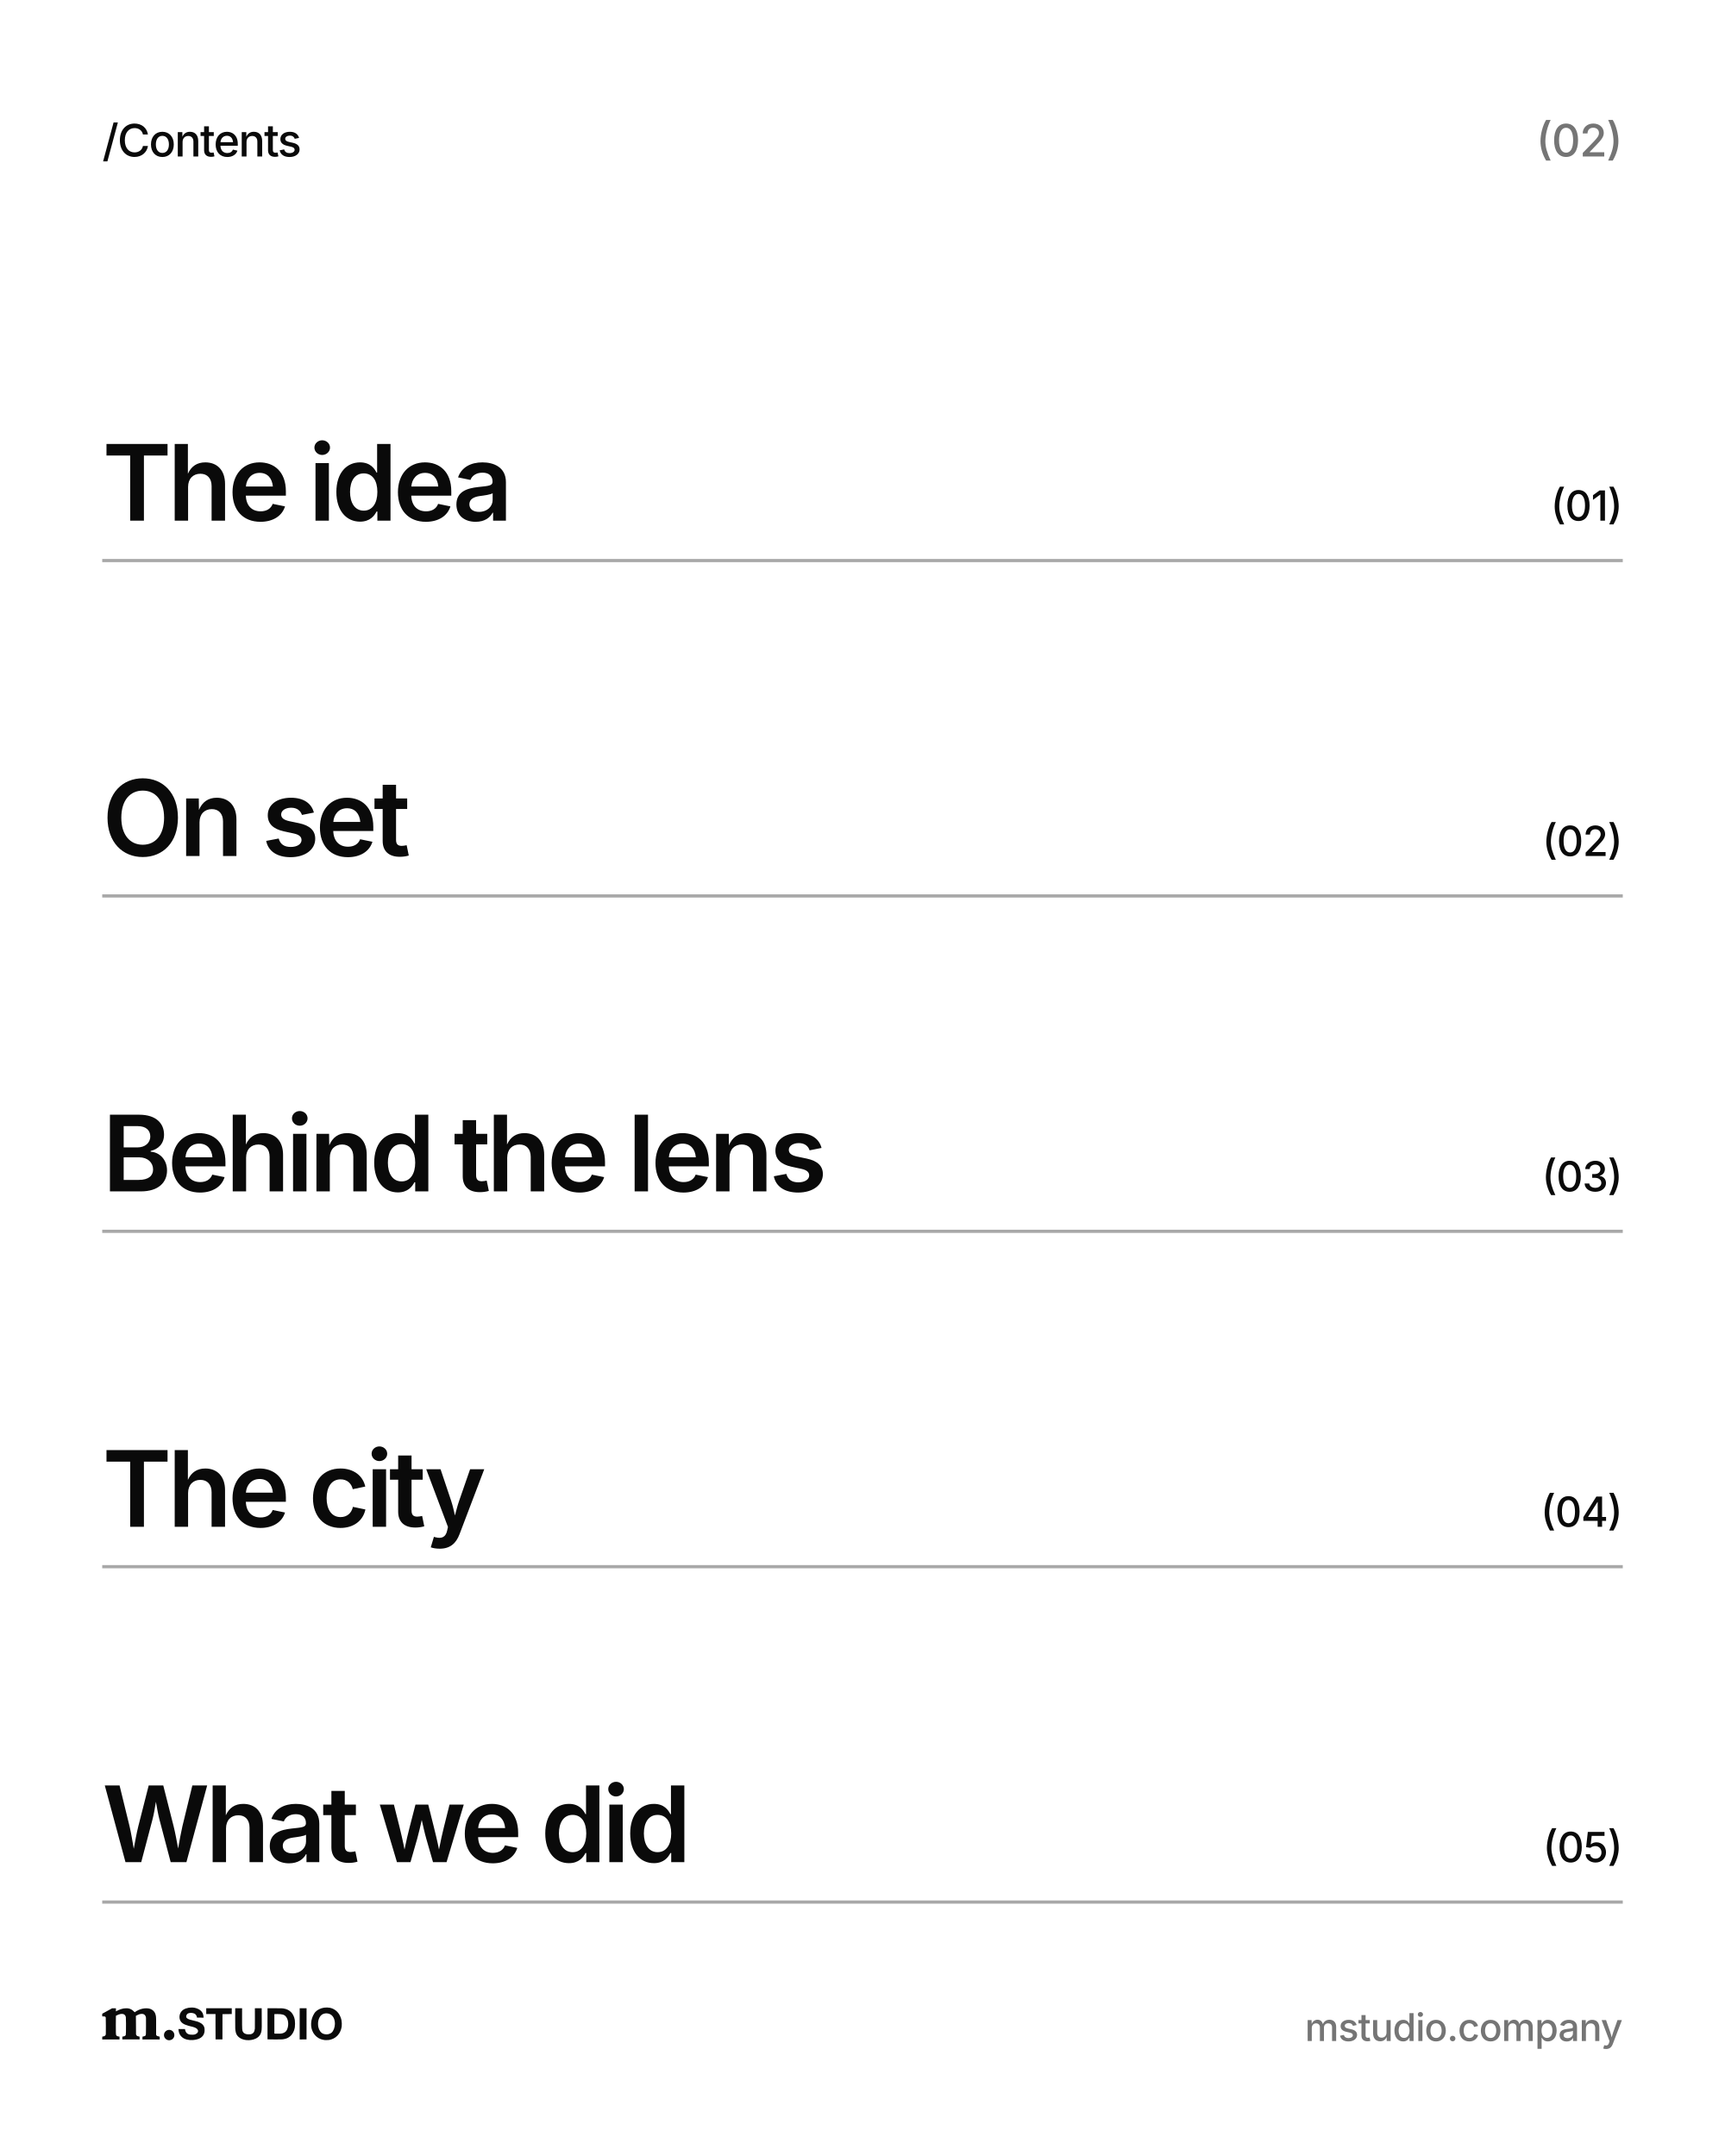
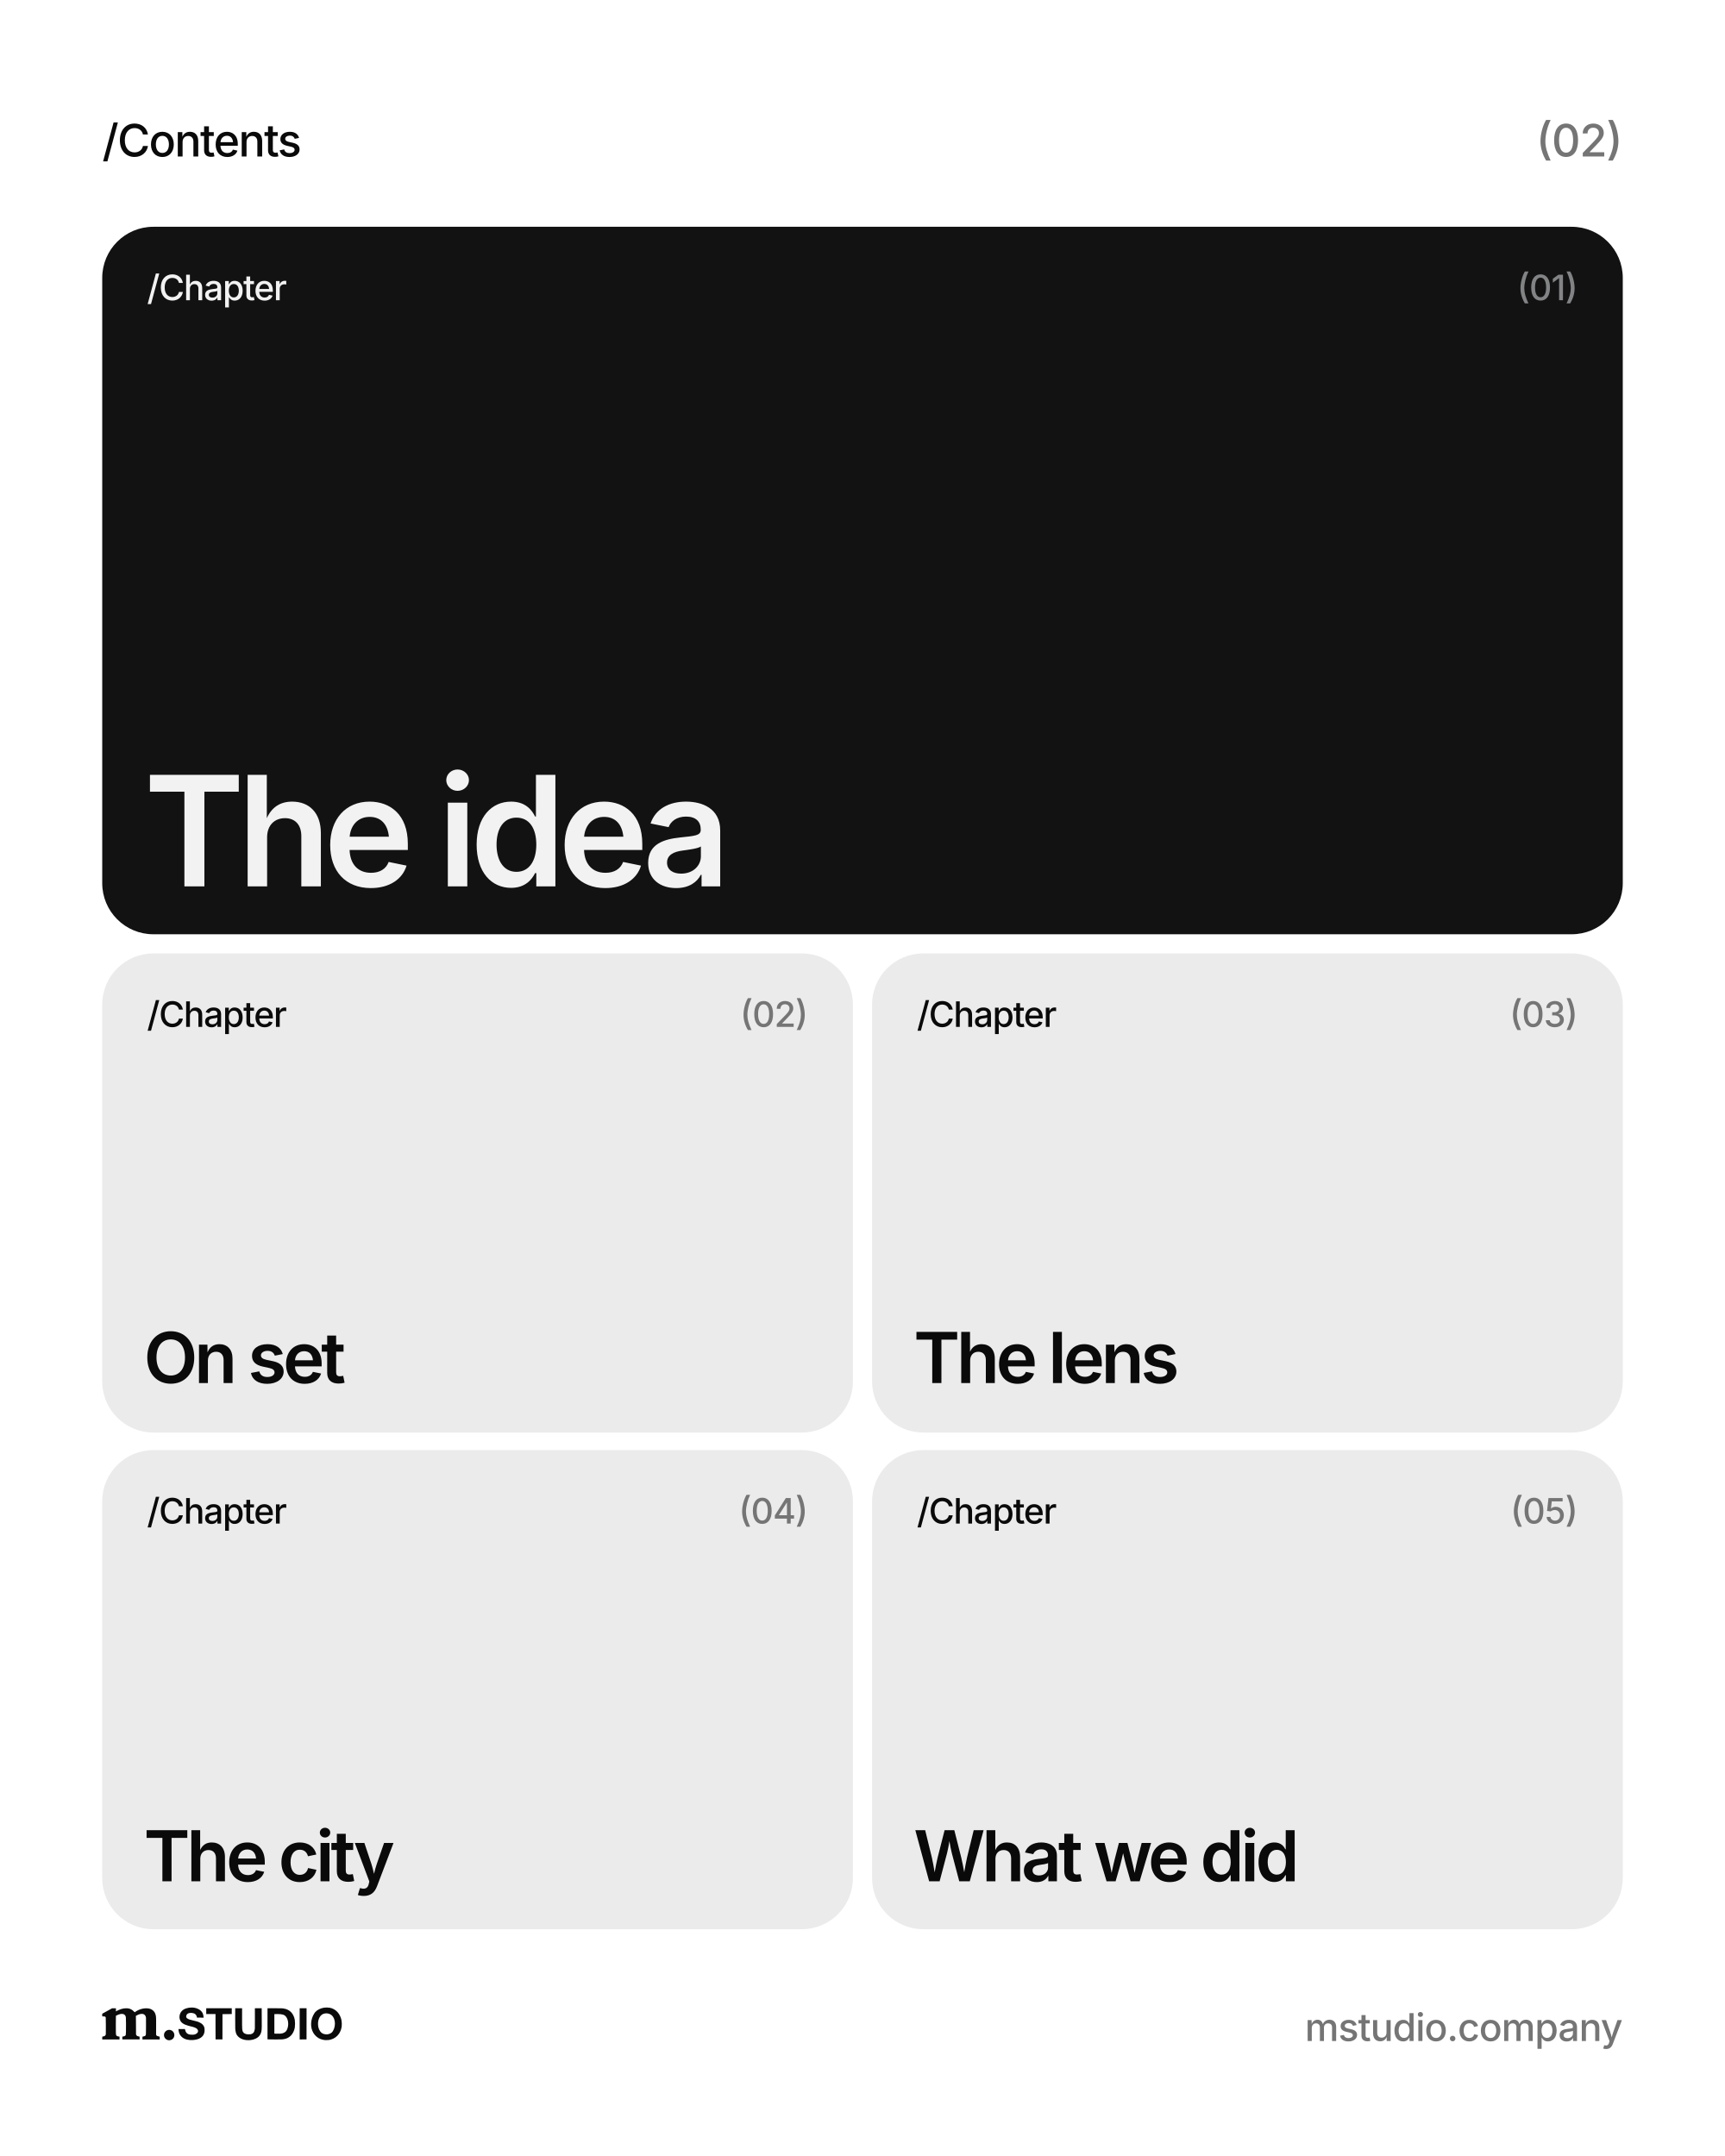
<svg xmlns="http://www.w3.org/2000/svg" width="1080" height="1350" viewBox="0 0 1080 1350">
  <rect id="Background" width="1080" height="1350" fill="#FFFFFF" />
  <g id="Section label">
    <text id="Label" x="64" y="98" font-family="Inter" font-size="28" font-weight="500" letter-spacing="-0.84" fill="#0A0A0A" text-anchor="start">/Contents</text>
    <text id="Index" x="1016" y="98" font-family="Inter" font-size="28" font-weight="500" letter-spacing="-0.56" fill="#757575" text-anchor="end">(02)</text>
  </g>
-   <g id="Menu list">
-     <text id="Item 1" x="64" y="326" font-family="Inter" font-size="66" font-weight="600" letter-spacing="-2.64" fill="#0A0A0A" text-anchor="start">The idea</text>
-     <text id="Number 1" x="1016" y="326" font-family="Inter" font-size="26" font-weight="500" letter-spacing="-0.52" fill="#0A0A0A" text-anchor="end">(01)</text>
-     <rect id="Line 1" x="64" y="350" width="952" height="2" fill="#A8A8A8" />
-     <text id="Item 2" x="64" y="536" font-family="Inter" font-size="66" font-weight="600" letter-spacing="-2.64" fill="#0A0A0A" text-anchor="start">On set</text>
-     <text id="Number 2" x="1016" y="536" font-family="Inter" font-size="26" font-weight="500" letter-spacing="-0.52" fill="#0A0A0A" text-anchor="end">(02)</text>
-     <rect id="Line 2" x="64" y="560" width="952" height="2" fill="#A8A8A8" />
-     <text id="Item 3" x="64" y="746" font-family="Inter" font-size="66" font-weight="600" letter-spacing="-2.64" fill="#0A0A0A" text-anchor="start">Behind the lens</text>
-     <text id="Number 3" x="1016" y="746" font-family="Inter" font-size="26" font-weight="500" letter-spacing="-0.52" fill="#0A0A0A" text-anchor="end">(03)</text>
-     <rect id="Line 3" x="64" y="770" width="952" height="2" fill="#A8A8A8" />
-     <text id="Item 4" x="64" y="956" font-family="Inter" font-size="66" font-weight="600" letter-spacing="-2.64" fill="#0A0A0A" text-anchor="start">The city</text>
-     <text id="Number 4" x="1016" y="956" font-family="Inter" font-size="26" font-weight="500" letter-spacing="-0.52" fill="#0A0A0A" text-anchor="end">(04)</text>
-     <rect id="Line 4" x="64" y="980" width="952" height="2" fill="#A8A8A8" />
-     <text id="Item 5" x="64" y="1166" font-family="Inter" font-size="66" font-weight="600" letter-spacing="-2.64" fill="#0A0A0A" text-anchor="start">What we did</text>
-     <text id="Number 5" x="1016" y="1166" font-family="Inter" font-size="26" font-weight="500" letter-spacing="-0.52" fill="#0A0A0A" text-anchor="end">(05)</text>
-     <rect id="Line 5" x="64" y="1190" width="952" height="2" fill="#A8A8A8" />
+   <g id="Tile 01">
+     <rect x="64" y="142" width="952" height="443" rx="32" fill="#121212" />
+     <text id="Label" x="92" y="188" font-family="Inter" font-size="22" font-weight="500" letter-spacing="-0.66" fill="#F2F2F2" text-anchor="start">/Chapter</text>
+     <text id="Index" x="988" y="188" font-family="Inter" font-size="22" font-weight="500" letter-spacing="-0.44" fill="#828385" text-anchor="end">(01)</text>
+     <text id="Title" x="90" y="555" font-family="Inter" font-size="96" font-weight="600" letter-spacing="-4.80" fill="#F2F2F2" text-anchor="start">The idea</text>
+   </g>
+   <g id="Tile 02">
+     <rect x="64" y="597" width="470" height="300" rx="32" fill="#EBEBEB" />
+     <text id="Label" x="92" y="643" font-family="Inter" font-size="22" font-weight="500" letter-spacing="-0.66" fill="#0A0A0A" text-anchor="start">/Chapter</text>
+     <text id="Index" x="506" y="643" font-family="Inter" font-size="22" font-weight="500" letter-spacing="-0.44" fill="#757575" text-anchor="end">(02)</text>
+     <text id="Title" x="90" y="866" font-family="Inter" font-size="44" font-weight="600" letter-spacing="-2.20" fill="#0A0A0A" text-anchor="start">On set</text>
+   </g>
+   <g id="Tile 03">
+     <rect x="546" y="597" width="470" height="300" rx="32" fill="#EBEBEB" />
+     <text id="Label" x="574" y="643" font-family="Inter" font-size="22" font-weight="500" letter-spacing="-0.66" fill="#0A0A0A" text-anchor="start">/Chapter</text>
+     <text id="Index" x="988" y="643" font-family="Inter" font-size="22" font-weight="500" letter-spacing="-0.44" fill="#757575" text-anchor="end">(03)</text>
+     <text id="Title" x="572" y="866" font-family="Inter" font-size="44" font-weight="600" letter-spacing="-2.20" fill="#0A0A0A" text-anchor="start">The lens</text>
+   </g>
+   <g id="Tile 04">
+     <rect x="64" y="908" width="470" height="300" rx="32" fill="#EBEBEB" />
+     <text id="Label" x="92" y="954" font-family="Inter" font-size="22" font-weight="500" letter-spacing="-0.66" fill="#0A0A0A" text-anchor="start">/Chapter</text>
+     <text id="Index" x="506" y="954" font-family="Inter" font-size="22" font-weight="500" letter-spacing="-0.44" fill="#757575" text-anchor="end">(04)</text>
+     <text id="Title" x="90" y="1178" font-family="Inter" font-size="44" font-weight="600" letter-spacing="-2.20" fill="#0A0A0A" text-anchor="start">The city</text>
+   </g>
+   <g id="Tile 05">
+     <rect x="546" y="908" width="470" height="300" rx="32" fill="#EBEBEB" />
+     <text id="Label" x="574" y="954" font-family="Inter" font-size="22" font-weight="500" letter-spacing="-0.66" fill="#0A0A0A" text-anchor="start">/Chapter</text>
+     <text id="Index" x="988" y="954" font-family="Inter" font-size="22" font-weight="500" letter-spacing="-0.44" fill="#757575" text-anchor="end">(05)</text>
+     <text id="Title" x="572" y="1178" font-family="Inter" font-size="44" font-weight="600" letter-spacing="-2.20" fill="#0A0A0A" text-anchor="start">What we did</text>
  </g>
  <g id="Footer">
    <g id="Logo m.STUDIO" transform="translate(64 1257) scale(0.04688)">
      <path fill="#0A0A0A" fill-rule="evenodd" d="M 879.37 436.51 C 864.89 433.36 853.86 426.92 842.98 415.27 C 811.69 381.76 821.75 327.27 863.08 306.46 C 892.07 291.86 927.01 299.29 947.94 324.50 C 956.60 334.93 961.33 346.26 962.94 360.46 C 965.06 379.12 960.44 396.23 949.28 411.08 C 933.78 431.70 905.14 442.11 879.37 436.51 Z  M 1923.50 435.50 C 1865.42 428.80 1820.12 403.39 1796.67 364.36 C 1787.73 349.47 1783.24 335.24 1779.53 310.00 C 1779.33 308.62 1778.89 305.70 1778.56 303.50 C 1778.23 301.30 1777.32 289.91 1776.53 278.19 C 1775.37 260.72 1775.22 234.60 1775.72 133.44 L 1776.32 10.00 L 1822.14 10.00 L 1867.96 10.00 L 1867.77 132.25 C 1867.52 301.63 1868.01 308.39 1882.16 329.55 C 1893.75 346.88 1915.15 356.74 1945.90 358.92 C 1991.95 362.18 2019.65 348.13 2031.46 315.51 C 2034.10 308.24 2037.31 293.82 2038.60 283.50 C 2039.01 280.20 2039.23 217.31 2039.08 143.75 L 2038.80 10.00 L 2084.26 10.00 L 2129.71 10.00 L 2130.44 138.80 C 2131.16 264.20 2131.06 274.47 2128.85 297.50 C 2123.33 355.12 2098.21 392.75 2049.74 415.99 C 2013.48 433.39 1967.20 440.54 1923.50 435.50 Z  M 1173.00 435.29 C 1164.03 434.73 1140.11 431.03 1131.50 428.86 C 1100.40 421.02 1077.96 408.95 1058.40 389.53 C 1040.08 371.35 1029.18 351.32 1022.51 323.61 C 1019.76 312.17 1018.00 300.21 1018.00 292.92 L 1018.00 287.98 L 1061.66 288.24 L 1105.31 288.50 L 1106.98 296.50 C 1109.65 309.29 1111.89 315.92 1116.59 325.05 C 1131.38 353.75 1159.23 365.37 1209.32 363.72 C 1226.43 363.16 1231.86 362.07 1244.88 356.56 C 1259.75 350.27 1271.81 339.95 1276.78 329.25 C 1279.01 324.45 1279.46 322.09 1279.48 314.98 C 1279.50 307.32 1279.16 305.77 1276.18 299.71 C 1267.45 281.98 1248.37 270.04 1212.56 259.91 C 1204.89 257.74 1197.69 255.79 1196.56 255.56 C 1195.43 255.34 1191.35 254.40 1187.50 253.48 C 1183.65 252.56 1179.60 251.63 1178.50 251.41 C 1163.24 248.40 1132.49 238.77 1105.51 228.56 C 1084.18 220.48 1061.22 203.55 1049.70 187.42 C 1043.84 179.20 1037.18 164.28 1034.34 153.00 C 1030.79 138.90 1030.58 117.28 1033.86 103.73 C 1040.18 77.68 1049.95 60.03 1067.32 43.33 C 1082.54 28.69 1097.58 19.99 1121.00 12.28 C 1145.06 4.36 1167.80 0.70 1193.00 0.69 C 1221.60 0.69 1245.09 4.95 1269.00 14.48 C 1284.23 20.55 1298.68 28.58 1309.45 36.98 C 1322.01 46.76 1334.98 62.69 1341.62 76.50 C 1348.51 90.83 1353.96 115.16 1353.99 131.76 L 1354.00 136.02 L 1309.82 135.76 L 1265.64 135.50 L 1263.96 127.00 C 1260.81 111.15 1257.26 104.12 1247.11 93.65 C 1236.14 82.33 1226.19 77.65 1205.34 73.97 C 1191.31 71.50 1180.25 71.47 1166.92 73.88 C 1143.86 78.06 1133.33 85.48 1124.76 103.63 C 1120.52 112.62 1119.69 124.25 1122.79 131.26 C 1128.10 143.26 1143.56 153.66 1167.50 161.32 C 1171.90 162.72 1183.83 165.90 1194.00 168.37 C 1266.09 185.87 1277.38 189.27 1300.80 200.54 C 1318.01 208.82 1328.59 215.93 1338.75 226.05 C 1353.72 240.96 1362.70 258.24 1366.04 278.55 C 1367.55 287.72 1367.51 314.31 1365.98 325.00 C 1364.42 335.86 1358.06 355.40 1353.33 363.91 C 1329.85 406.07 1283.94 429.01 1211.00 435.03 C 1200.81 435.87 1184.23 435.98 1173.00 435.29 Z  M 2972.50 435.38 C 2955.78 433.65 2934.56 428.70 2917.75 422.62 C 2879.75 408.86 2844.83 379.91 2822.16 343.35 C 2809.02 322.17 2796.58 289.40 2793.54 268.00 C 2793.19 265.52 2792.47 261.48 2791.94 259.00 C 2790.18 250.82 2789.21 224.60 2790.07 208.32 C 2792.40 164.38 2807.31 118.34 2831.43 80.66 C 2839.25 68.42 2840.67 66.58 2849.50 57.15 C 2874.67 30.27 2918.47 9.35 2963.90 2.52 C 2987.08 -0.97 3018.61 -0.29 3040.50 4.15 C 3090.93 14.39 3133.48 43.73 3162.40 88.19 C 3177.05 110.72 3190.18 143.78 3195.49 171.50 C 3199.83 194.18 3201.14 228.68 3198.47 250.00 C 3197.61 256.88 3196.72 263.18 3196.49 264.00 C 3196.26 264.82 3195.87 266.62 3195.61 268.00 C 3190.42 296.02 3178.32 326.19 3163.15 349.00 C 3136.86 388.52 3098.67 416.02 3052.50 428.68 C 3032.39 434.19 3024.88 435.16 3000.00 435.49 C 2987.07 435.65 2974.70 435.61 2972.50 435.38 Z  M 0.23 408.29 L 0.50 389.58 L 12.19 387.37 C 36.38 382.80 44.98 375.41 47.98 356.61 C 49.32 348.27 48.51 140.55 47.12 134.79 C 45.57 128.35 42.78 124.66 37.49 122.02 C 32.94 119.76 31.10 119.52 16.25 119.16 L -0.00 118.77 L 0.01 101.13 L 0.02 83.50 L 15.76 74.86 C 33.28 65.24 61.73 49.58 84.50 37.00 C 92.75 32.45 101.30 27.74 103.50 26.55 C 105.70 25.36 112.96 21.37 119.62 17.69 L 131.74 11.00 L 157.37 11.00 L 183.00 11.00 L 183.00 31.50 C 183.00 42.78 183.27 52.00 183.60 52.00 C 183.92 52.00 185.39 51.17 186.85 50.16 C 196.33 43.59 228.63 29.19 248.50 22.69 C 275.33 13.91 294.33 10.68 319.50 10.65 C 346.26 10.61 362.94 14.11 383.50 24.04 C 399.02 31.54 405.45 36.26 419.80 50.66 C 427.12 58.00 433.39 64.00 433.74 64.00 C 434.09 64.00 435.30 63.16 436.44 62.13 C 444.27 55.01 468.19 41.07 485.53 33.51 C 520.75 18.15 552.83 11.06 587.33 11.02 C 619.29 10.98 643.05 16.88 665.00 30.30 C 692.32 47.01 709.03 72.73 715.51 108.00 C 715.76 109.38 716.19 111.62 716.46 113.00 C 716.73 114.38 717.67 122.47 718.54 131.00 C 719.92 144.38 720.10 161.34 719.85 255.00 L 719.57 363.50 L 722.20 369.18 C 726.47 378.41 733.37 382.21 754.50 386.98 C 759.45 388.09 764.51 389.24 765.75 389.52 C 767.98 390.03 768.00 390.17 768.00 408.52 L 768.00 427.00 L 652.48 427.00 L 536.96 427.00 L 537.23 408.25 L 537.50 389.50 L 547.18 387.81 C 566.02 384.53 576.10 379.37 580.64 370.69 C 583.79 364.69 584.41 346.52 584.73 251.00 C 585.10 140.77 585.11 143.53 584.54 139.00 C 582.33 121.22 577.13 109.36 567.26 99.57 C 557.22 89.60 544.80 85.30 527.00 85.62 C 514.77 85.84 504.70 87.67 491.77 92.01 C 481.56 95.44 456.18 107.73 451.58 111.47 L 448.67 113.84 L 449.94 128.58 C 450.89 139.62 451.14 169.90 450.93 249.41 C 450.78 307.76 451.01 357.30 451.46 359.50 C 453.34 368.76 459.31 376.57 467.86 380.93 C 472.93 383.51 492.59 388.96 498.50 389.42 C 499.13 389.47 499.50 396.39 499.50 408.00 L 499.50 426.50 L 384.00 426.50 L 268.50 426.50 L 268.50 408.00 L 268.50 389.50 L 280.50 387.47 C 295.30 384.95 303.33 381.50 309.37 375.04 C 315.37 368.62 315.28 369.22 316.88 325.00 C 318.72 274.00 317.82 145.70 315.50 130.00 C 312.35 108.61 298.81 92.63 279.50 87.52 C 272.36 85.63 255.55 85.36 245.50 86.98 C 230.25 89.44 209.11 96.99 192.50 105.91 L 183.50 110.74 L 182.78 120.62 C 182.38 126.06 181.96 174.15 181.84 227.50 C 181.61 326.51 182.35 354.70 185.50 366.89 C 187.11 373.16 190.88 377.53 198.01 381.41 C 203.04 384.15 216.41 388.00 220.91 388.01 C 222.33 388.01 225.19 388.48 227.25 389.05 L 231.00 390.09 L 231.00 408.55 L 231.00 427.00 L 115.48 427.00 L -0.04 427.00 L 0.23 408.29 Z  M 1513.68 426.34 C 1513.30 425.97 1513.00 349.69 1513.00 256.83 L 1513.00 88.00 L 1451.00 88.00 L 1389.00 88.00 L 1389.00 49.00 L 1389.00 10.00 L 1559.50 10.00 L 1730.00 10.00 L 1730.00 49.00 L 1730.00 88.00 L 1710.16 88.00 C 1699.25 88.00 1671.36 88.30 1648.17 88.66 L 1606.01 89.33 L 1605.75 257.91 L 1605.50 426.50 L 1559.93 426.76 C 1534.86 426.90 1514.05 426.72 1513.68 426.34 Z  M 2207.46 425.75 C 2207.20 425.06 2207.10 331.35 2207.24 217.50 L 2207.50 10.50 L 2304.50 10.53 C 2399.96 10.55 2401.74 10.59 2416.74 12.81 C 2443.35 16.75 2461.16 22.04 2479.50 31.44 C 2512.63 48.42 2535.19 71.47 2551.99 105.50 C 2562.17 126.13 2567.07 140.70 2570.48 160.50 C 2571.34 165.45 2572.23 170.18 2572.48 171.00 C 2573.67 175.02 2575.07 199.53 2575.07 216.50 C 2575.07 233.53 2573.80 256.30 2572.46 263.00 C 2571.53 267.68 2571.01 270.50 2569.95 276.50 C 2563.58 312.64 2543.59 351.75 2519.10 376.00 C 2489.86 404.95 2458.05 419.69 2413.34 424.99 C 2397.64 426.86 2390.14 426.99 2302.22 427.00 C 2227.71 427.00 2207.84 426.74 2207.46 425.75 Z  M 2637.00 218.51 L 2637.00 10.00 L 2683.00 10.00 L 2729.00 10.00 L 2728.75 218.25 L 2728.50 426.50 L 2682.75 426.76 L 2637.00 427.02 L 2637.00 218.51 Z  M 3016.58 357.05 C 3042.73 351.53 3063.17 339.87 3075.24 323.60 C 3082.31 314.07 3092.73 293.39 3096.88 280.67 C 3110.36 239.38 3111.27 198.01 3099.52 160.50 C 3084.32 111.96 3050.22 83.15 3003.02 78.97 C 2976.31 76.60 2949.73 83.54 2930.98 97.77 C 2909.40 114.15 2892.16 145.25 2885.49 179.86 C 2880.83 204.03 2881.09 235.94 2886.14 260.50 C 2895.17 304.37 2920.07 339.01 2951.18 351.01 C 2971.29 358.76 2997.15 361.15 3016.58 357.05 Z  M 2391.42 348.01 C 2398.23 346.92 2404.86 345.62 2406.15 345.13 C 2407.44 344.64 2408.72 344.26 2409.00 344.28 C 2410.50 344.41 2421.41 340.30 2427.30 337.37 C 2452.13 325.07 2463.73 310.66 2474.35 278.91 C 2492.33 225.24 2484.06 160.20 2454.60 123.42 C 2432.91 96.34 2405.77 87.99 2339.50 88.01 C 2323.00 88.01 2307.14 88.30 2304.25 88.65 L 2299.00 89.28 L 2299.00 219.10 L 2299.00 348.93 L 2309.25 349.25 C 2314.89 349.43 2332.89 349.67 2349.27 349.79 C 2374.84 349.97 2380.78 349.72 2391.42 348.01 Z" />
    </g>
    <text id="Web" x="1016" y="1278" font-family="Inter" font-size="24" font-weight="500" letter-spacing="-0.48" fill="#757575" text-anchor="end">mstudio.company</text>
  </g>
</svg>
